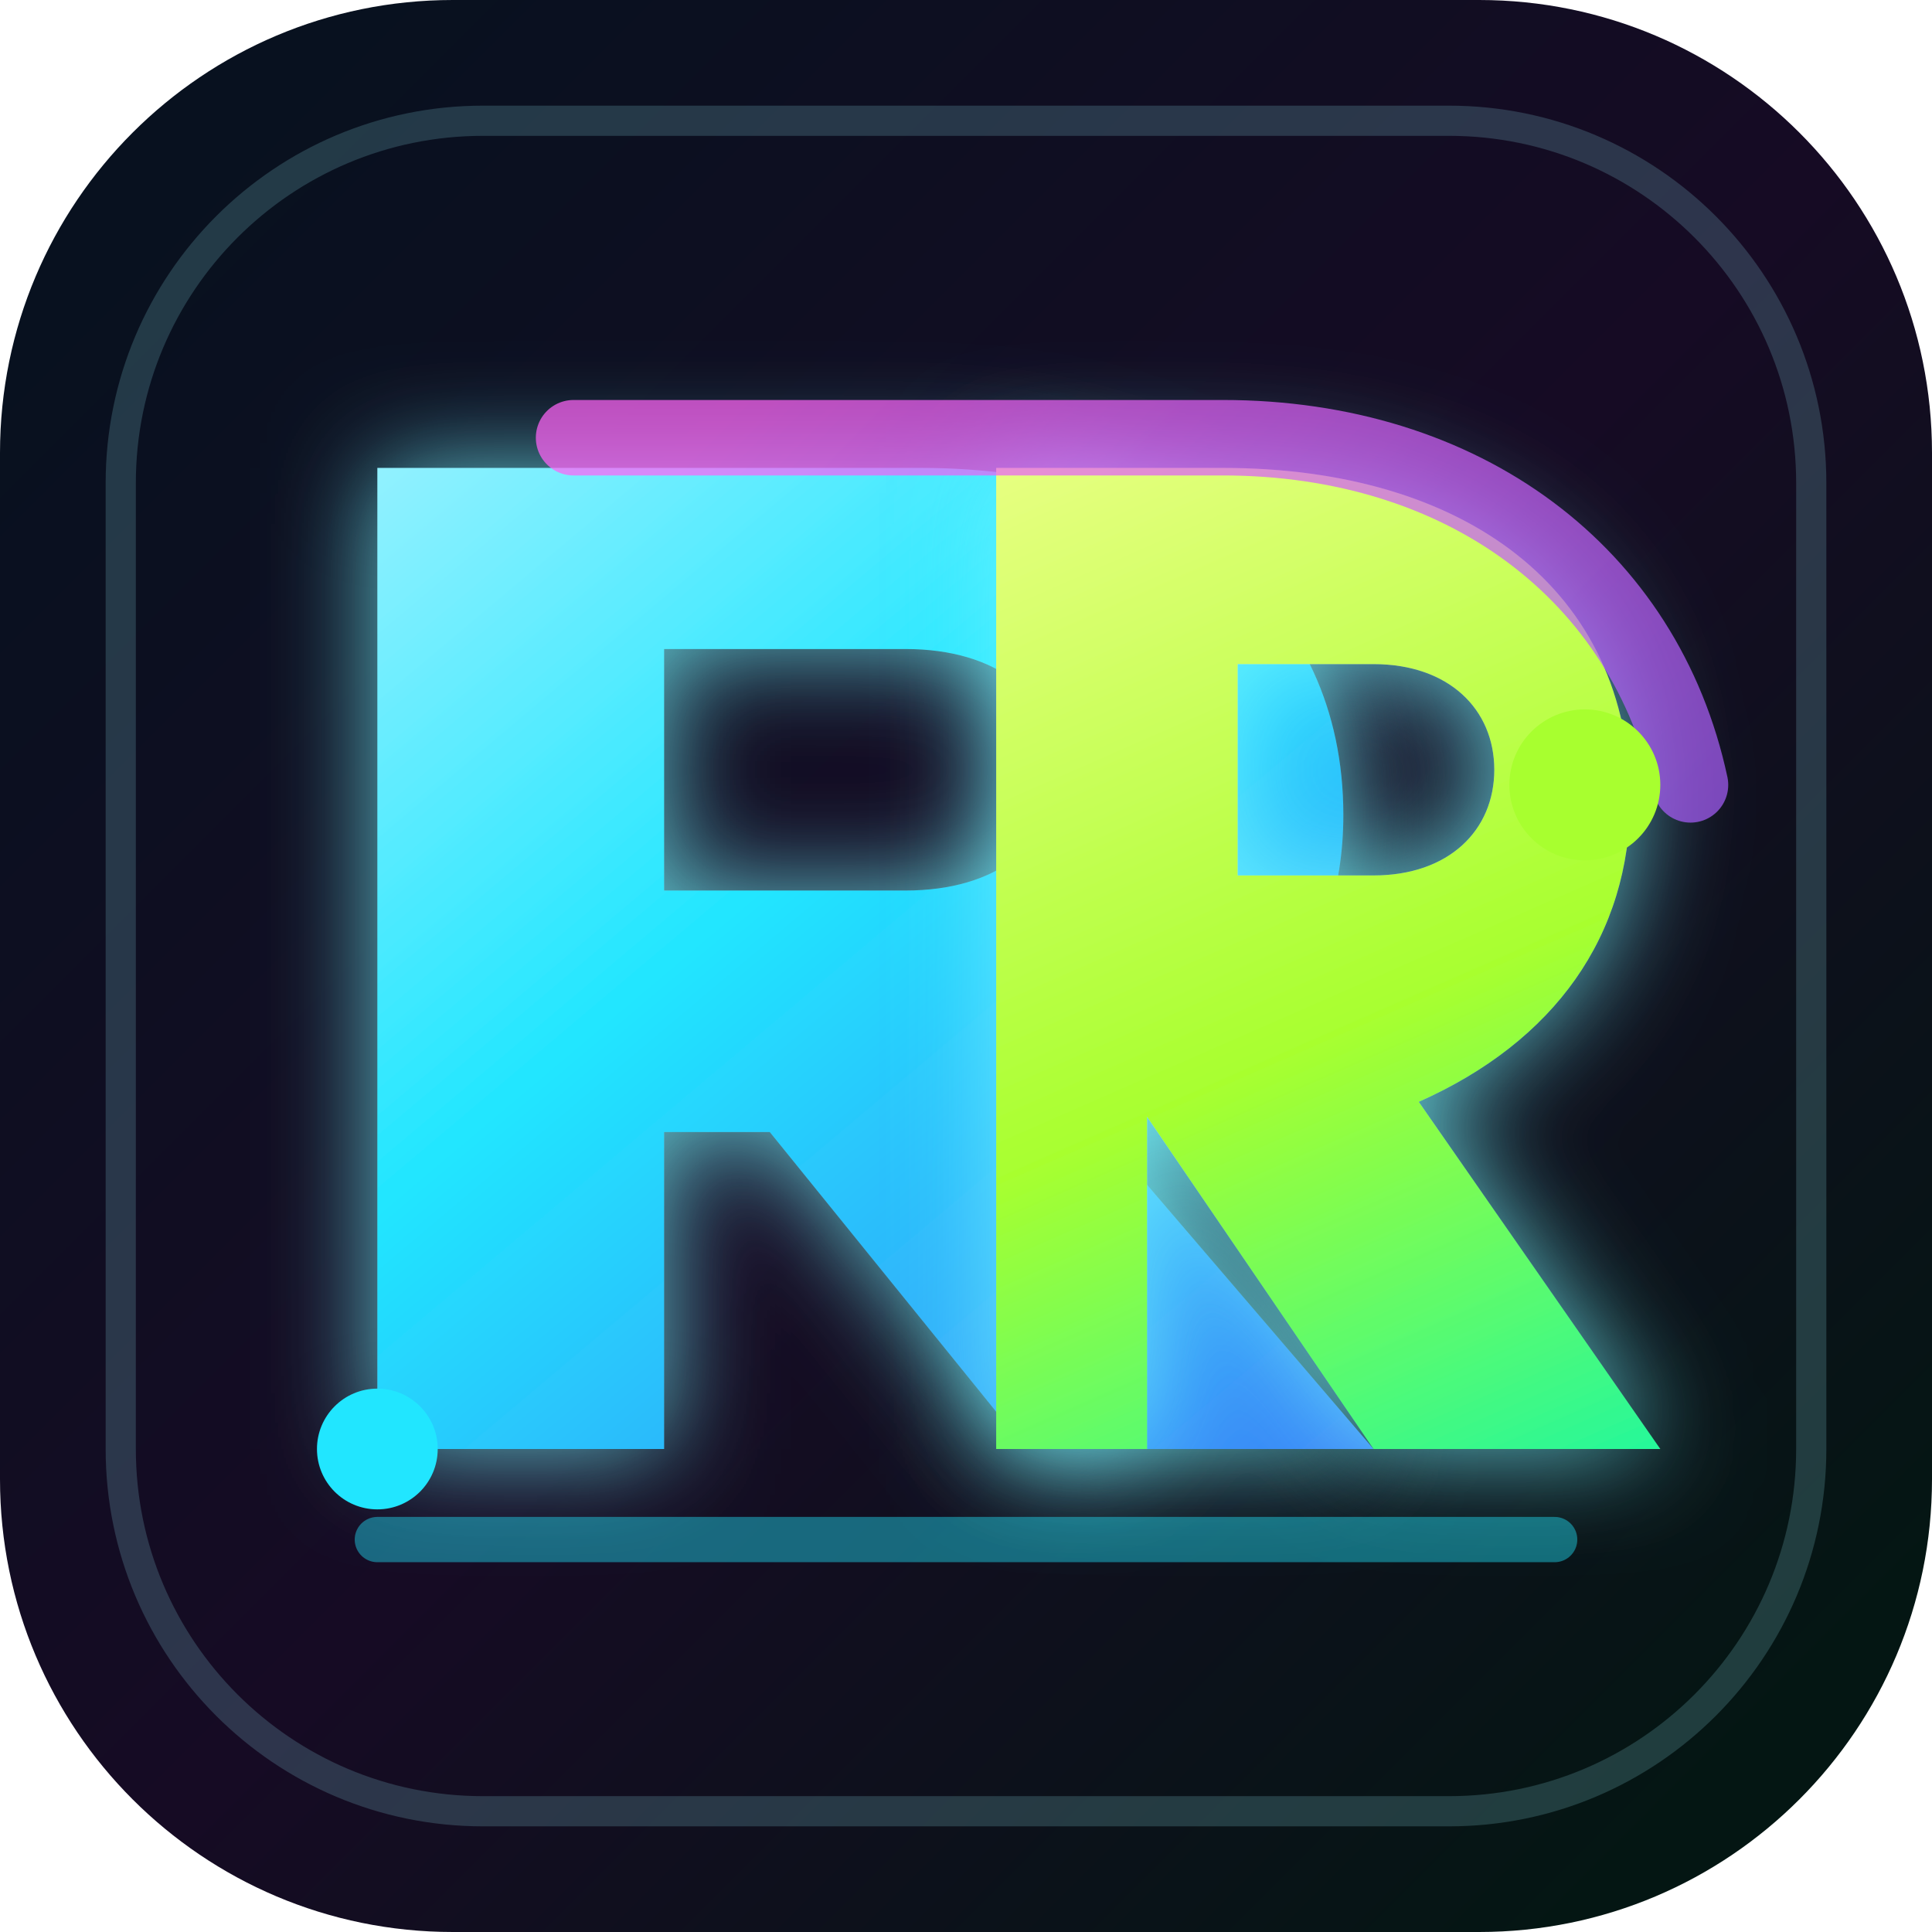
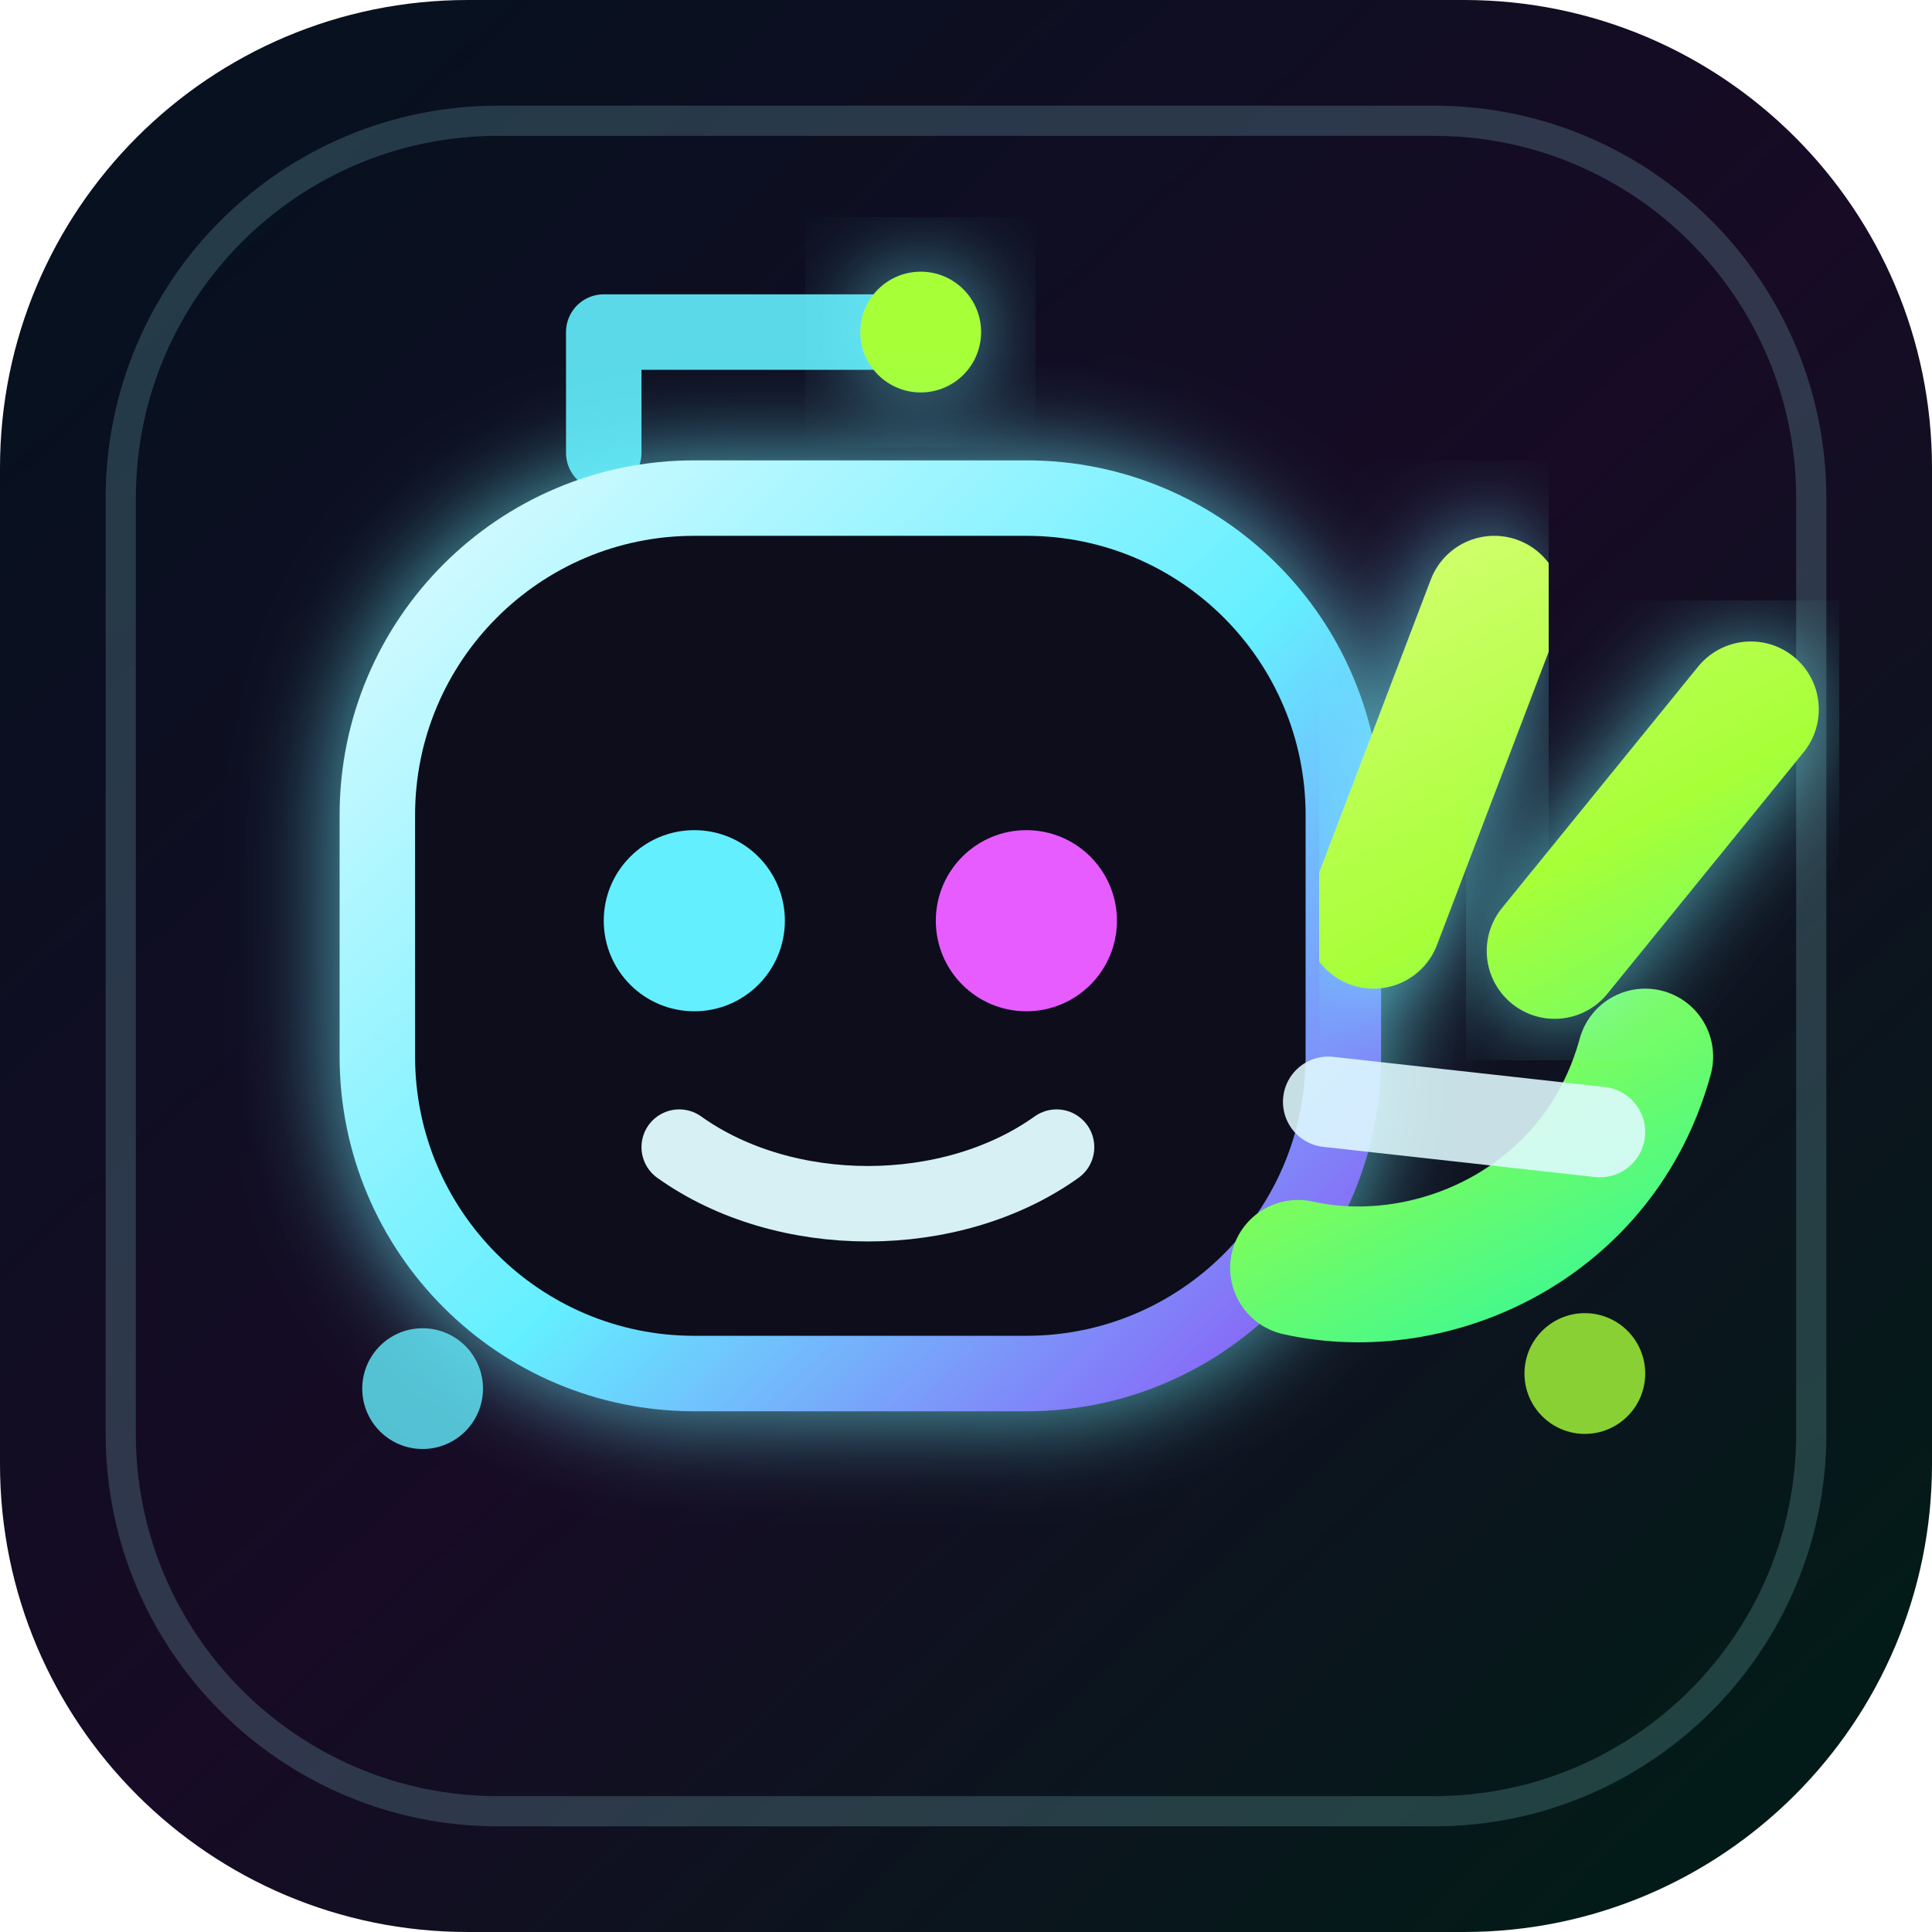
<svg xmlns="http://www.w3.org/2000/svg" viewBox="0 0 128 128" role="img" aria-label="ReviewRouter">
  <defs>
-     <linearGradient id="bg" x1="12" y1="12" x2="116" y2="116" gradientUnits="userSpaceOnUse">
-       <stop stop-color="#08111f" />
-       <stop offset=".52" stop-color="#160b24" />
-       <stop offset="1" stop-color="#041613" />
+     <linearGradient id="bg" x1="14" y1="10" x2="114" y2="118" gradientUnits="userSpaceOnUse">
+       <stop stop-color="#07111f" />
+       <stop offset=".52" stop-color="#170b25" />
+       <stop offset="1" stop-color="#031b18" />
    </linearGradient>
-     <linearGradient id="cyan" x1="20" y1="26" x2="84" y2="102" gradientUnits="userSpaceOnUse">
-       <stop stop-color="#a7f3ff" />
-       <stop offset=".45" stop-color="#21e6ff" />
-       <stop offset="1" stop-color="#3b82f6" />
-     </linearGradient>
-     <linearGradient id="lime" x1="74" y1="27" x2="106" y2="100" gradientUnits="userSpaceOnUse">
-       <stop stop-color="#e8ff82" />
-       <stop offset=".55" stop-color="#a8ff2f" />
-       <stop offset="1" stop-color="#1df7a1" />
-     </linearGradient>
-     <linearGradient id="pink" x1="42" y1="34" x2="101" y2="92" gradientUnits="userSpaceOnUse">
-       <stop stop-color="#ff62f7" />
+     <linearGradient id="face" x1="28" y1="31" x2="86" y2="91" gradientUnits="userSpaceOnUse">
+       <stop stop-color="#dcfbff" />
+       <stop offset=".55" stop-color="#64efff" />
      <stop offset="1" stop-color="#8b5cf6" />
    </linearGradient>
-     <filter id="glow" x="-40%" y="-40%" width="180%" height="180%">
-       <feGaussianBlur stdDeviation="3.5" result="blur" />
-       <feColorMatrix in="blur" type="matrix" values="0 0 0 0 0.18 0 0 0 0 0.93 0 0 0 0 1 0 0 0 .8 0" />
+     <linearGradient id="hand" x1="77" y1="30" x2="110" y2="92" gradientUnits="userSpaceOnUse">
+       <stop stop-color="#e9ff8a" />
+       <stop offset=".52" stop-color="#a7ff38" />
+       <stop offset="1" stop-color="#22f7a9" />
+     </linearGradient>
+     <filter id="glow" x="-45%" y="-45%" width="190%" height="190%">
+       <feGaussianBlur stdDeviation="3.2" result="blur" />
+       <feColorMatrix in="blur" type="matrix" values="0 0 0 0 0.16 0 0 0 0 0.92 0 0 0 0 1 0 0 0 .72 0" />
      <feMerge>
        <feMergeNode />
        <feMergeNode in="SourceGraphic" />
      </feMerge>
    </filter>
  </defs>
-   <rect width="128" height="128" rx="30" fill="url(#bg)" />
-   <rect x="8" y="8" width="112" height="112" rx="24" fill="none" stroke="#9df7ff" stroke-opacity=".18" stroke-width="2" />
-   <path d="M25 96V31h36c17 0 28 9 28 23 0 10-6 17-16 21l18 21H68L51 75H44v21H25Zm19-37h16c6 0 10-3 10-8s-4-8-10-8H44v16Z" fill="url(#cyan)" filter="url(#glow)" />
-   <path d="M66 96V31h15c16 0 27 8 27 22 0 9-5 16-14 20l16 23H91L76 74v22H66Zm16-38h9c5 0 8-3 8-7s-3-7-8-7h-9v14Z" fill="url(#lime)" filter="url(#glow)" />
-   <path d="M38 29h43c16 0 28 9 31 23" fill="none" stroke="url(#pink)" stroke-linecap="round" stroke-width="5" opacity=".72" />
-   <path d="M25 102h78" fill="none" stroke="#21e6ff" stroke-linecap="round" stroke-width="3" opacity=".42" />
-   <circle cx="105" cy="52" r="5" fill="#a8ff2f" />
-   <circle cx="25" cy="96" r="4" fill="#21e6ff" />
+   <rect width="128" height="128" rx="31" fill="url(#bg)" />
+   <rect x="8" y="8" width="112" height="112" rx="25" fill="none" stroke="#a9fbff" stroke-opacity=".18" stroke-width="2" />
+   <path d="M40 30v-8m0 0h18" fill="none" stroke="#64efff" stroke-linecap="round" stroke-linejoin="round" stroke-width="5" opacity=".9" />
+   <circle cx="61" cy="22" r="4" fill="#a7ff38" filter="url(#glow)" />
+   <rect x="25" y="33" width="64" height="58" rx="21" fill="#07111f" stroke="url(#face)" stroke-width="5" filter="url(#glow)" />
+   <circle cx="46" cy="61" r="6" fill="#64efff" />
+   <circle cx="68" cy="61" r="6" fill="#e65cff" />
+   <path d="M45 76c7 5 18 5 25 0" fill="none" stroke="#dffbff" stroke-linecap="round" stroke-width="5" opacity=".95" />
+   <path d="M86 84c9 2 20-3 23-14" fill="none" stroke="url(#hand)" stroke-linecap="round" stroke-width="9" />
+   <path d="M91 61l8-21" fill="none" stroke="url(#hand)" stroke-linecap="round" stroke-width="9" filter="url(#glow)" />
+   <path d="M103 63l13-16" fill="none" stroke="url(#hand)" stroke-linecap="round" stroke-width="9" filter="url(#glow)" />
+   <path d="M88 73l18 2" fill="none" stroke="#dffbff" stroke-linecap="round" stroke-width="6" opacity=".88" />
+   <circle cx="28" cy="92" r="4" fill="#64efff" opacity=".8" />
+   <circle cx="105" cy="91" r="4" fill="#a7ff38" opacity=".8" />
</svg>
